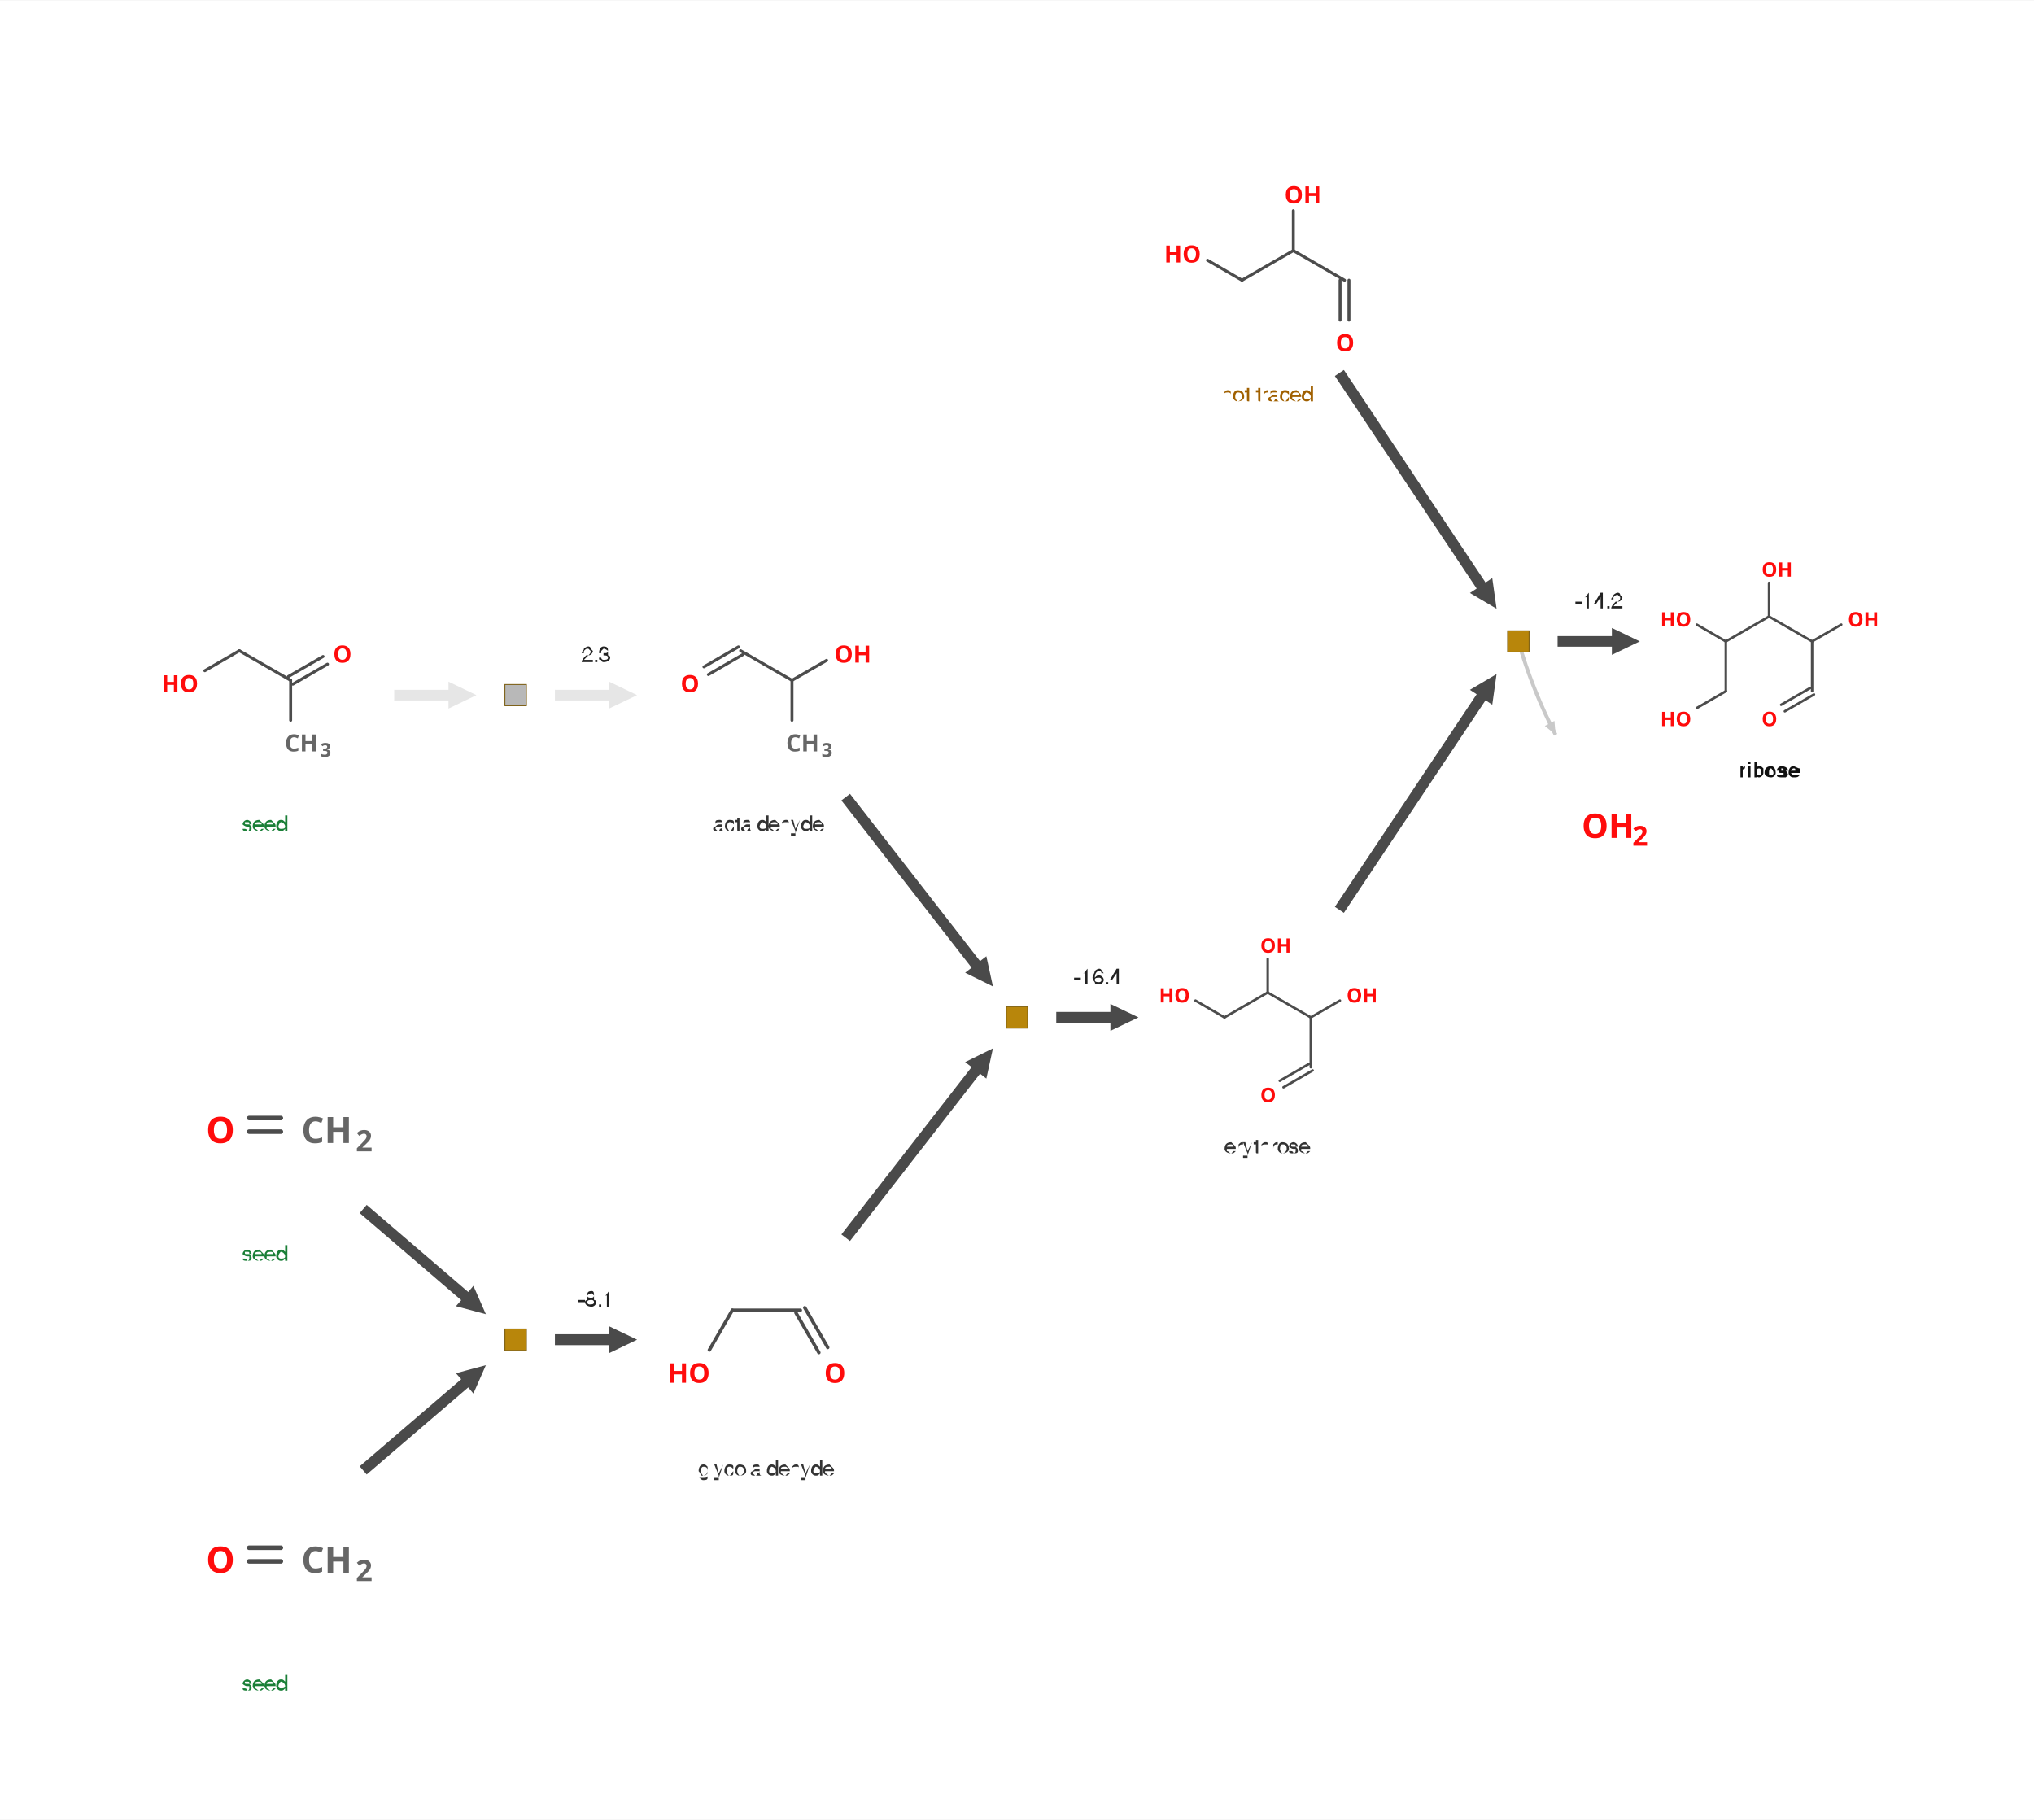
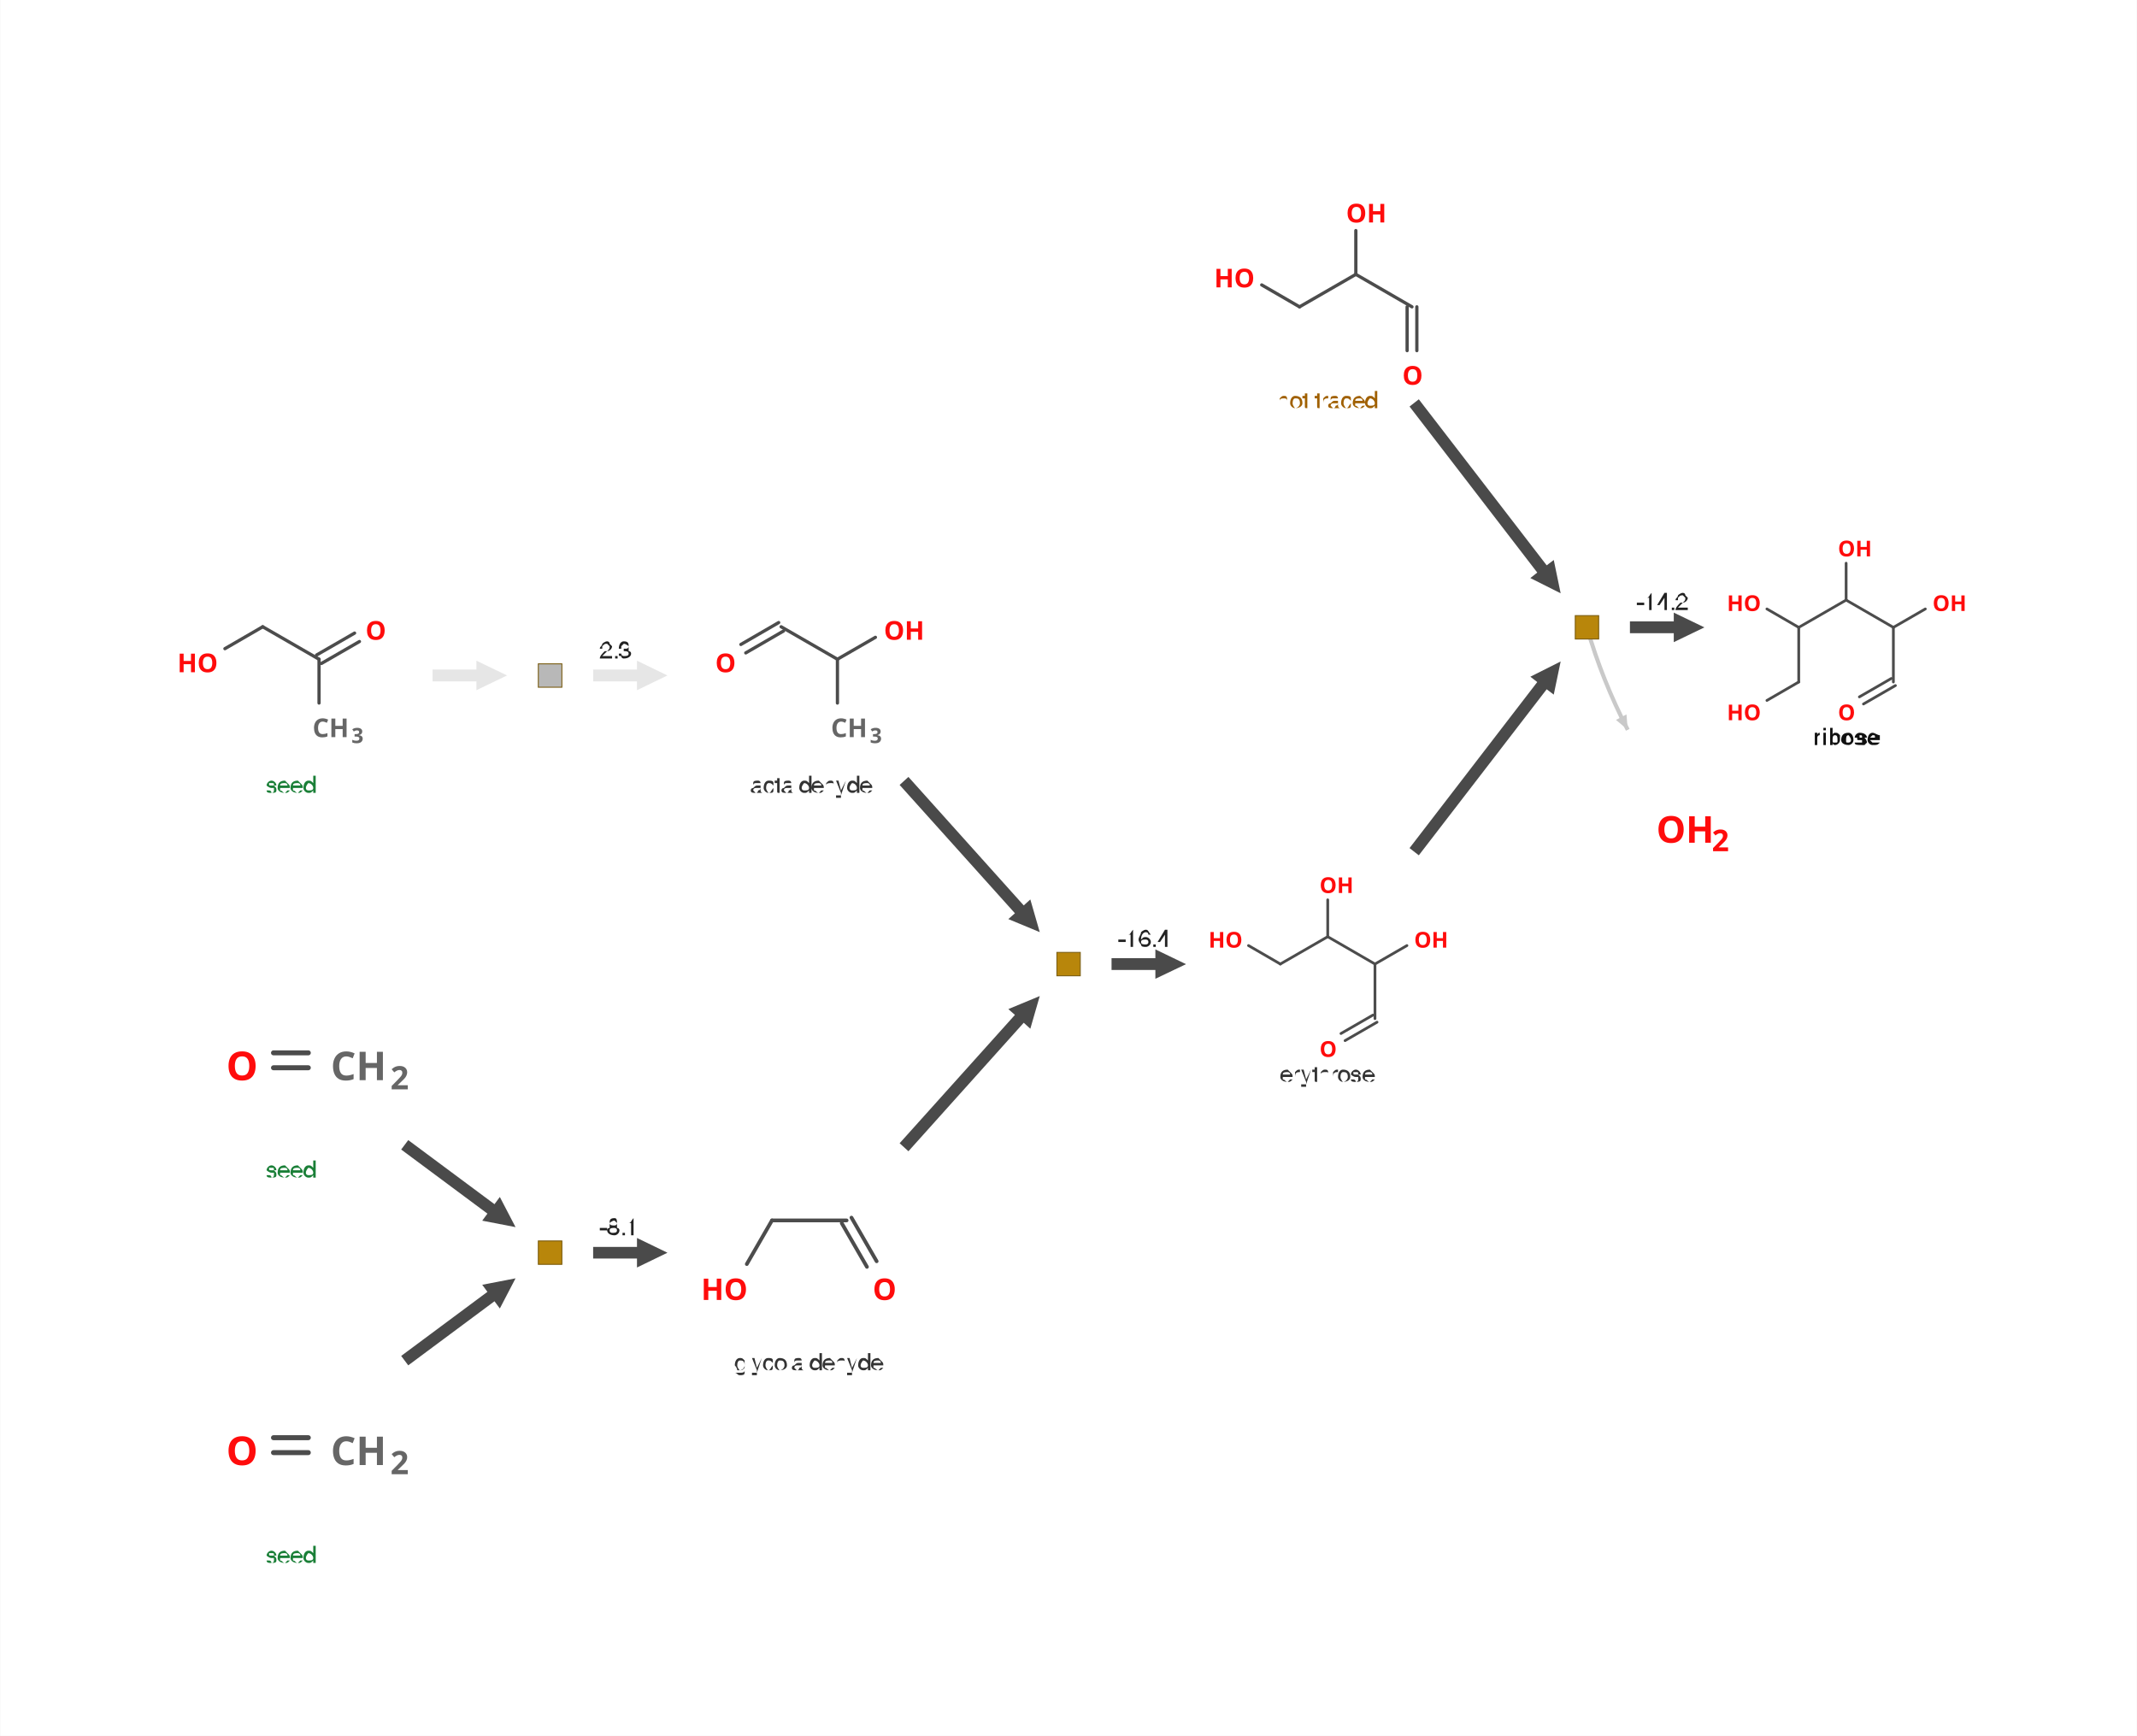
- <svg xmlns="http://www.w3.org/2000/svg" width="1207" height="1080" viewBox="0 0 1207.00 1079.50">
+ <svg xmlns="http://www.w3.org/2000/svg" width="1156" height="939" viewBox="0 0 1156.00 939.25">
  <rect width="100%" height="100%" fill="white" />
-   <g transform="scale(85) translate(12.35,10.85)">
-     <path d="M-2.968,-4.48 L-1.979,-5.964 L-1.932,-5.933 L-1.902,-6.147 L-2.088,-6.037 L-2.041,-6.006 L-3.031,-4.522 Z" fill="#4a4a4a" opacity="1.0" />
-     <path d="M-3.031,-8.228 L-2.041,-6.744 L-2.088,-6.713 L-1.902,-6.603 L-1.932,-6.817 L-1.979,-6.786 L-2.968,-8.27 Z" fill="#4a4a4a" opacity="1.0" />
-     <path d="M-1.476,-6.338 L-1.097,-6.338 L-1.097,-6.281 L-0.902,-6.375 L-1.097,-6.469 L-1.097,-6.412 L-1.476,-6.412 Z" fill="#4a4a4a" opacity="1.0" />
-     <path d="M-6.416,-2.189 L-5.508,-3.357 L-5.464,-3.323 L-5.418,-3.534 L-5.612,-3.438 L-5.567,-3.403 L-6.476,-2.235 Z" fill="#4a4a4a" opacity="1.0" />
-     <path d="M-6.476,-5.265 L-5.567,-4.097 L-5.612,-4.062 L-5.418,-3.966 L-5.464,-4.177 L-5.508,-4.143 L-6.416,-5.311 Z" fill="#4a4a4a" opacity="1.0" />
-     <path d="M-4.976,-3.712 L-4.598,-3.712 L-4.598,-3.656 L-4.402,-3.75 L-4.598,-3.844 L-4.598,-3.788 L-4.976,-3.788 Z" fill="#4a4a4a" opacity="1.0" />
-     <path d="M-9.79,-0.559 L-9.081,-1.167 L-9.045,-1.124 L-8.958,-1.322 L-9.167,-1.266 L-9.13,-1.224 L-9.839,-0.616 Z" fill="#4a4a4a" opacity="1.0" />
-     <path d="M-9.839,-2.384 L-9.13,-1.776 L-9.167,-1.734 L-8.958,-1.678 L-9.045,-1.876 L-9.081,-1.833 L-9.79,-2.441 Z" fill="#4a4a4a" opacity="1.0" />
-     <path d="M-8.476,-1.462 L-8.098,-1.462 L-8.098,-1.406 L-7.902,-1.5 L-8.098,-1.594 L-8.098,-1.538 L-8.476,-1.538 Z" fill="#4a4a4a" opacity="1.0" />
-     <path d="M-9.598,-5.963 L-9.219,-5.963 L-9.219,-5.906 L-9.024,-6 L-9.219,-6.094 L-9.219,-6.037 L-9.598,-6.037 Z" fill="#b8b8b8" opacity="0.35" />
-     <path d="M-8.476,-5.963 L-8.098,-5.963 L-8.098,-5.906 L-7.902,-6 L-8.098,-6.094 L-8.098,-6.037 L-8.476,-6.037 Z" fill="#b8b8b8" opacity="0.35" />
-     <path d="M-1.75,-6.375 Q-1.652,-6.036 -1.49,-5.723" fill="none" stroke="#c9c9c9" stroke-width="0.026" />
-     <path d="M-1.49,-5.723 L-1.565,-5.785 L-1.498,-5.82 Z" fill="#c9c9c9" />
-     <svg x="-1.838" y="-5.71" width="1.178" height="1.178" viewBox="0 0 100 100" preserveAspectRatio="xMidYMid meet">
+   <g transform="scale(85) translate(11.75,9.2)">
+     <path d="M-2.72,-3.755 L-1.906,-4.812 L-1.861,-4.778 L-1.817,-4.989 L-2.01,-4.892 L-1.966,-4.858 L-2.779,-3.801 Z" fill="#4a4a4a" opacity="1.0" />
+     <path d="M-2.779,-6.612 L-1.966,-5.555 L-2.01,-5.52 L-1.817,-5.423 L-1.861,-5.635 L-1.906,-5.601 L-2.72,-6.658 Z" fill="#4a4a4a" opacity="1.0" />
+     <path d="M-1.376,-5.169 L-1.097,-5.169 L-1.097,-5.112 L-0.902,-5.206 L-1.097,-5.3 L-1.097,-5.244 L-1.376,-5.244 Z" fill="#4a4a4a" opacity="1.0" />
+     <path d="M-5.969,-1.871 L-5.235,-2.689 L-5.193,-2.651 L-5.133,-2.859 L-5.333,-2.776 L-5.291,-2.739 L-6.025,-1.922 Z" fill="#4a4a4a" opacity="1.0" />
+     <path d="M-6.025,-4.203 L-5.291,-3.386 L-5.333,-3.349 L-5.133,-3.266 L-5.193,-3.474 L-5.235,-3.436 L-5.969,-4.254 Z" fill="#4a4a4a" opacity="1.0" />
+     <path d="M-4.676,-3.025 L-4.397,-3.025 L-4.397,-2.969 L-4.202,-3.062 L-4.397,-3.156 L-4.397,-3.1 L-4.676,-3.1 Z" fill="#4a4a4a" opacity="1.0" />
+     <path d="M-9.153,-0.508 L-8.604,-0.916 L-8.57,-0.87 L-8.47,-1.062 L-8.682,-1.021 L-8.649,-0.976 L-9.198,-0.568 Z" fill="#4a4a4a" opacity="1.0" />
+     <path d="M-9.198,-1.882 L-8.649,-1.474 L-8.682,-1.429 L-8.47,-1.388 L-8.57,-1.58 L-8.604,-1.534 L-9.153,-1.942 Z" fill="#4a4a4a" opacity="1.0" />
+     <path d="M-7.976,-1.188 L-7.697,-1.188 L-7.697,-1.131 L-7.503,-1.225 L-7.697,-1.319 L-7.697,-1.262 L-7.976,-1.262 Z" fill="#4a4a4a" opacity="1.0" />
+     <path d="M-8.998,-4.862 L-8.719,-4.862 L-8.719,-4.806 L-8.524,-4.9 L-8.719,-4.994 L-8.719,-4.938 L-8.998,-4.938 Z" fill="#b8b8b8" opacity="0.35" />
+     <path d="M-7.976,-4.862 L-7.697,-4.862 L-7.697,-4.806 L-7.503,-4.9 L-7.697,-4.994 L-7.697,-4.938 L-7.976,-4.938 Z" fill="#b8b8b8" opacity="0.35" />
+     <path d="M-1.65,-5.206 Q-1.552,-4.867 -1.39,-4.554" fill="none" stroke="#c9c9c9" stroke-width="0.026" />
+     <path d="M-1.39,-4.554 L-1.465,-4.617 L-1.398,-4.652 Z" fill="#c9c9c9" />
+     <svg x="-1.738" y="-4.542" width="1.178" height="1.178" viewBox="0 0 100 100" preserveAspectRatio="xMidYMid meet">
      <g transform="translate(0,0)">
        <svg width="100" height="100" x="0" y="0" viewBox="0 0 80 80" font-family="sans-serif" stroke="rgb(76,76,76)" stroke-width="2" stroke-linecap="round">
          <text x="36" y="48" fill="rgb(255,12,12)" stroke-width="0" font-weight="bold" font-size="16">OH</text>
          <text x="60" y="51.68" fill="rgb(255,12,12)" stroke-width="0" font-weight="bold" font-size="13">2</text>
        </svg>
      </g>
      <text font-size="18" fill="gray" font-family="sans-serif" x="10" y="20" />
    </svg>
-     <svg x="-0.95" y="-7.325" width="1.9" height="1.9" viewBox="0 0 100 100" preserveAspectRatio="xMidYMid meet">
+     <svg x="-0.95" y="-6.156" width="1.9" height="1.9" viewBox="0 0 100 100" preserveAspectRatio="xMidYMid meet">
      <g transform="translate(0,0)">
        <svg width="100" height="100" x="0" y="0" viewBox="0 0 218.564 200" font-family="sans-serif" stroke="rgb(76,76,76)" stroke-width="2" stroke-linecap="round">
          <line x1="119.0" y1="150.9" x2="142.4" y2="137.4" opacity="1.0" stroke="rgb(76,76,76)" stroke-width="2.0" />
          <line x1="122.0" y1="156.1" x2="145.4" y2="142.6" opacity="1.0" stroke="rgb(76,76,76)" stroke-width="2.0" />
          <line x1="143.9" y1="140.0" x2="143.9" y2="100.0" opacity="1.0" stroke="rgb(76,76,76)" stroke-width="2.0" />
          <line x1="143.9" y1="100.0" x2="167.3" y2="86.5" opacity="1.0" stroke="rgb(76,76,76)" stroke-width="2.0" />
          <line x1="143.9" y1="100.0" x2="109.3" y2="80.0" opacity="1.0" stroke="rgb(76,76,76)" stroke-width="2.0" />
          <line x1="109.3" y1="80.0" x2="109.3" y2="53.0" opacity="1.0" stroke="rgb(76,76,76)" stroke-width="2.0" />
          <line x1="109.3" y1="80.0" x2="74.6" y2="100.0" opacity="1.0" stroke="rgb(76,76,76)" stroke-width="2.0" />
          <line x1="74.6" y1="100.0" x2="51.3" y2="86.5" opacity="1.0" stroke="rgb(76,76,76)" stroke-width="2.0" />
          <line x1="74.6" y1="100.0" x2="74.6" y2="140.0" opacity="1.0" stroke="rgb(76,76,76)" stroke-width="2.0" />
          <line x1="74.6" y1="140.0" x2="51.3" y2="153.5" opacity="1.0" stroke="rgb(76,76,76)" stroke-width="2.0" />
          <text x="103.282" y="168" fill="rgb(255,12,12)" stroke-width="0" font-weight="bold" font-size="16">O</text>
          <text x="172.564" y="88" fill="rgb(255,12,12)" stroke-width="0" font-weight="bold" font-size="16">OH</text>
          <text x="103.282" y="48" fill="rgb(255,12,12)" stroke-width="0" font-weight="bold" font-size="16">OH</text>
          <text x="22" y="88" fill="rgb(255,12,12)" stroke-width="0" font-weight="bold" font-size="16">HO</text>
          <text x="22" y="168" fill="rgb(255,12,12)" stroke-width="0" font-weight="bold" font-size="16">HO</text>
        </svg>
      </g>
      <text font-size="18" fill="gray" font-family="sans-serif" x="10" y="20" />
    </svg>
-     <text x="0" y="-5.426" font-family="Helvetica, Arial, sans-serif" font-size="0.145" text-anchor="middle" fill="#111" font-weight="bold">ribose</text>
-     <path d="M-1.675,-6.449 L-1.825,-6.449 L-1.825,-6.301 L-1.675,-6.301 Z" fill="#b8860b" stroke="#7a5c10" stroke-width="0.006" />
-     <text x="-1.189" y="-6.607" font-family="Helvetica, Arial, sans-serif" font-size="0.145" text-anchor="middle" fill="#222" font-weight="normal">-14.2</text>
-     <svg x="-4.45" y="-4.7" width="1.9" height="1.9" viewBox="0 0 100 100" preserveAspectRatio="xMidYMid meet">
+     <text x="0" y="-4.458" font-family="Helvetica, Arial, sans-serif" font-size="0.145" text-anchor="middle" fill="#111" font-weight="bold">ribose</text>
+     <path d="M-1.575,-5.281 L-1.724,-5.281 L-1.724,-5.132 L-1.575,-5.132 Z" fill="#b8860b" stroke="#7a5c10" stroke-width="0.006" />
+     <text x="-1.333" y="-5.315" font-family="Helvetica, Arial, sans-serif" font-size="0.145" text-anchor="start" fill="#222" font-weight="normal">-14.2</text>
+     <svg x="-4.25" y="-4.013" width="1.9" height="1.9" viewBox="0 0 100 100" preserveAspectRatio="xMidYMid meet">
      <g transform="translate(0,0)">
        <svg width="100" height="100" x="0" y="0" viewBox="0 0 218.564 200" font-family="sans-serif" stroke="rgb(76,76,76)" stroke-width="2" stroke-linecap="round">
          <line x1="119.0" y1="150.9" x2="142.4" y2="137.4" opacity="1.0" stroke="rgb(76,76,76)" stroke-width="2.0" />
          <line x1="122.0" y1="156.1" x2="145.4" y2="142.6" opacity="1.0" stroke="rgb(76,76,76)" stroke-width="2.0" />
          <line x1="143.9" y1="140.0" x2="143.9" y2="100.0" opacity="1.0" stroke="rgb(76,76,76)" stroke-width="2.0" />
          <line x1="143.9" y1="100.0" x2="167.3" y2="86.5" opacity="1.0" stroke="rgb(76,76,76)" stroke-width="2.0" />
          <line x1="143.9" y1="100.0" x2="109.3" y2="80.0" opacity="1.0" stroke="rgb(76,76,76)" stroke-width="2.0" />
          <line x1="109.3" y1="80.0" x2="109.3" y2="53.0" opacity="1.0" stroke="rgb(76,76,76)" stroke-width="2.0" />
          <line x1="109.3" y1="80.0" x2="74.6" y2="100.0" opacity="1.0" stroke="rgb(76,76,76)" stroke-width="2.0" />
          <line x1="74.6" y1="100.0" x2="51.3" y2="86.5" opacity="1.0" stroke="rgb(76,76,76)" stroke-width="2.0" />
          <text x="103.282" y="168" fill="rgb(255,12,12)" stroke-width="0" font-weight="bold" font-size="16">O</text>
          <text x="172.564" y="88" fill="rgb(255,12,12)" stroke-width="0" font-weight="bold" font-size="16">OH</text>
          <text x="103.282" y="48" fill="rgb(255,12,12)" stroke-width="0" font-weight="bold" font-size="16">OH</text>
          <text x="22" y="88" fill="rgb(255,12,12)" stroke-width="0" font-weight="bold" font-size="16">HO</text>
        </svg>
      </g>
      <text font-size="18" fill="gray" font-family="sans-serif" x="10" y="20" />
    </svg>
-     <text x="-3.5" y="-2.801" font-family="Helvetica, Arial, sans-serif" font-size="0.145" text-anchor="middle" fill="#333" font-weight="normal">erythrose</text>
-     <path d="M-5.176,-3.825 L-5.324,-3.825 L-5.324,-3.675 L-5.176,-3.675 Z" fill="#b8860b" stroke="#7a5c10" stroke-width="0.006" />
-     <text x="-4.689" y="-3.982" font-family="Helvetica, Arial, sans-serif" font-size="0.145" text-anchor="middle" fill="#222" font-weight="normal">-16.4</text>
-     <svg x="-7.95" y="-2.45" width="1.9" height="1.9" viewBox="0 0 100 100" preserveAspectRatio="xMidYMid meet">
+     <text x="-3.3" y="-2.314" font-family="Helvetica, Arial, sans-serif" font-size="0.145" text-anchor="middle" fill="#333" font-weight="normal">erythrose</text>
+     <path d="M-4.875,-3.137 L-5.024,-3.137 L-5.024,-2.988 L-4.875,-2.988 Z" fill="#b8860b" stroke="#7a5c10" stroke-width="0.006" />
+     <text x="-4.633" y="-3.171" font-family="Helvetica, Arial, sans-serif" font-size="0.145" text-anchor="start" fill="#222" font-weight="normal">-16.4</text>
+     <svg x="-7.55" y="-2.175" width="1.9" height="1.9" viewBox="0 0 100 100" preserveAspectRatio="xMidYMid meet">
      <g transform="translate(0,0)">
        <svg width="100" height="100" x="0" y="0" viewBox="0 0 160 114.641" font-family="sans-serif" stroke="rgb(76,76,76)" stroke-width="2" stroke-linecap="round">
          <line x1="110.9" y1="64.9" x2="97.4" y2="41.5" opacity="1.0" stroke="rgb(76,76,76)" stroke-width="2.0" />
          <line x1="116.1" y1="61.9" x2="102.6" y2="38.5" opacity="1.0" stroke="rgb(76,76,76)" stroke-width="2.0" />
          <line x1="100.0" y1="40.0" x2="60.0" y2="40.0" opacity="1.0" stroke="rgb(76,76,76)" stroke-width="2.0" />
          <line x1="60.0" y1="40.0" x2="46.5" y2="63.4" opacity="1.0" stroke="rgb(76,76,76)" stroke-width="2.0" />
          <text x="114" y="82.641" fill="rgb(255,12,12)" stroke-width="0" font-weight="bold" font-size="16">O</text>
          <text x="22" y="82.641" fill="rgb(255,12,12)" stroke-width="0" font-weight="bold" font-size="16">HO</text>
        </svg>
      </g>
      <text font-size="18" fill="gray" font-family="sans-serif" x="10" y="20" />
    </svg>
-     <text x="-7" y="-0.551" font-family="Helvetica, Arial, sans-serif" font-size="0.145" text-anchor="middle" fill="#333" font-weight="normal">glycolaldehyde</text>
-     <path d="M-8.675,-1.575 L-8.825,-1.575 L-8.825,-1.425 L-8.675,-1.425 Z" fill="#b8860b" stroke="#7a5c10" stroke-width="0.006" />
-     <text x="-8.19" y="-1.732" font-family="Helvetica, Arial, sans-serif" font-size="0.145" text-anchor="middle" fill="#222" font-weight="normal">-8.1</text>
-     <svg x="-11.45" y="-0.95" width="1.9" height="1.9" viewBox="0 0 100 100" preserveAspectRatio="xMidYMid meet">
+     <text x="-6.6" y="-0.476" font-family="Helvetica, Arial, sans-serif" font-size="0.145" text-anchor="middle" fill="#333" font-weight="normal">glycolaldehyde</text>
+     <path d="M-8.175,-1.3 L-8.325,-1.3 L-8.325,-1.151 L-8.175,-1.151 Z" fill="#b8860b" stroke="#7a5c10" stroke-width="0.006" />
+     <text x="-7.933" y="-1.334" font-family="Helvetica, Arial, sans-serif" font-size="0.145" text-anchor="start" fill="#222" font-weight="normal">-8.1</text>
+     <svg x="-10.85" y="-0.95" width="1.9" height="1.9" viewBox="0 0 100 100" preserveAspectRatio="xMidYMid meet">
      <g transform="translate(0,0)">
        <svg width="100" height="100" x="0" y="0" viewBox="0 0 120 80" font-family="sans-serif" stroke="rgb(76,76,76)" stroke-width="2" stroke-linecap="round">
          <line x1="67.0" y1="43.0" x2="53.0" y2="43.0" opacity="1.0" stroke="rgb(76,76,76)" stroke-width="2.0" />
          <line x1="67.0" y1="37.0" x2="53.0" y2="37.0" opacity="1.0" stroke="rgb(76,76,76)" stroke-width="2.0" />
          <text x="76" y="48" fill="rgb(102,102,102)" stroke-width="0" font-weight="bold" font-size="16">CH</text>
          <text x="100" y="51.68" fill="rgb(102,102,102)" stroke-width="0" font-weight="bold" font-size="13">2</text>
          <text x="34" y="48" fill="rgb(255,12,12)" stroke-width="0" font-weight="bold" font-size="16">O</text>
        </svg>
      </g>
      <text font-size="18" fill="gray" font-family="sans-serif" x="10" y="20" />
    </svg>
-     <text x="-10.5" y="0.949" font-family="Helvetica, Arial, sans-serif" font-size="0.145" text-anchor="middle" fill="#1a7f37" font-weight="normal">seed</text>
-     <svg x="-11.45" y="-3.95" width="1.9" height="1.9" viewBox="0 0 100 100" preserveAspectRatio="xMidYMid meet">
+     <text x="-9.9" y="0.749" font-family="Helvetica, Arial, sans-serif" font-size="0.145" text-anchor="middle" fill="#1a7f37" font-weight="normal">seed</text>
+     <svg x="-10.85" y="-3.4" width="1.9" height="1.9" viewBox="0 0 100 100" preserveAspectRatio="xMidYMid meet">
      <g transform="translate(0,0)">
        <svg width="100" height="100" x="0" y="0" viewBox="0 0 120 80" font-family="sans-serif" stroke="rgb(76,76,76)" stroke-width="2" stroke-linecap="round">
          <line x1="67.0" y1="43.0" x2="53.0" y2="43.0" opacity="1.0" stroke="rgb(76,76,76)" stroke-width="2.0" />
          <line x1="67.0" y1="37.0" x2="53.0" y2="37.0" opacity="1.0" stroke="rgb(76,76,76)" stroke-width="2.0" />
          <text x="76" y="48" fill="rgb(102,102,102)" stroke-width="0" font-weight="bold" font-size="16">CH</text>
          <text x="100" y="51.68" fill="rgb(102,102,102)" stroke-width="0" font-weight="bold" font-size="13">2</text>
          <text x="34" y="48" fill="rgb(255,12,12)" stroke-width="0" font-weight="bold" font-size="16">O</text>
        </svg>
      </g>
      <text font-size="18" fill="gray" font-family="sans-serif" x="10" y="20" />
    </svg>
-     <text x="-10.5" y="-2.051" font-family="Helvetica, Arial, sans-serif" font-size="0.145" text-anchor="middle" fill="#1a7f37" font-weight="normal">seed</text>
-     <svg x="-7.95" y="-6.95" width="1.9" height="1.9" viewBox="0 0 100 100" preserveAspectRatio="xMidYMid meet">
+     <text x="-9.9" y="-1.702" font-family="Helvetica, Arial, sans-serif" font-size="0.145" text-anchor="middle" fill="#1a7f37" font-weight="normal">seed</text>
+     <svg x="-7.55" y="-5.85" width="1.9" height="1.9" viewBox="0 0 100 100" preserveAspectRatio="xMidYMid meet">
      <g transform="translate(0,0)">
        <svg width="100" height="100" x="0" y="0" viewBox="0 0 183.923 140" font-family="sans-serif" stroke="rgb(76,76,76)" stroke-width="2" stroke-linecap="round">
          <line x1="109.3" y1="87.0" x2="109.3" y2="60.0" opacity="1.0" stroke="rgb(76,76,76)" stroke-width="2.0" />
          <line x1="109.3" y1="60.0" x2="132.7" y2="46.5" opacity="1.0" stroke="rgb(76,76,76)" stroke-width="2.0" />
          <line x1="109.3" y1="60.0" x2="74.6" y2="40.0" opacity="1.0" stroke="rgb(76,76,76)" stroke-width="2.0" />
          <line x1="76.1" y1="42.6" x2="52.8" y2="56.1" opacity="1.0" stroke="rgb(76,76,76)" stroke-width="2.0" />
          <line x1="73.1" y1="37.4" x2="49.8" y2="50.9" opacity="1.0" stroke="rgb(76,76,76)" stroke-width="2.0" />
          <text x="105.282" y="108" fill="rgb(102,102,102)" stroke-width="0" font-weight="bold" font-size="16">CH</text>
          <text x="129.282" y="111.68" fill="rgb(102,102,102)" stroke-width="0" font-weight="bold" font-size="13">3</text>
          <text x="137.923" y="48" fill="rgb(255,12,12)" stroke-width="0" font-weight="bold" font-size="16">OH</text>
          <text x="34" y="68" fill="rgb(255,12,12)" stroke-width="0" font-weight="bold" font-size="16">O</text>
        </svg>
      </g>
      <text font-size="18" fill="gray" font-family="sans-serif" x="10" y="20" />
    </svg>
-     <text x="-7" y="-5.051" font-family="Helvetica, Arial, sans-serif" font-size="0.145" text-anchor="middle" fill="#333" font-weight="normal">lactaldehyde</text>
-     <path d="M-8.675,-6.074 L-8.825,-6.074 L-8.825,-5.926 L-8.675,-5.926 Z" fill="#b8b8b8" stroke="#7a5c10" stroke-width="0.006" />
-     <text x="-8.19" y="-6.232" font-family="Helvetica, Arial, sans-serif" font-size="0.145" text-anchor="middle" fill="#222" font-weight="normal">2.3</text>
-     <svg x="-11.45" y="-6.95" width="1.9" height="1.9" viewBox="0 0 100 100" preserveAspectRatio="xMidYMid meet">
+     <text x="-6.6" y="-4.152" font-family="Helvetica, Arial, sans-serif" font-size="0.145" text-anchor="middle" fill="#333" font-weight="normal">lactaldehyde</text>
+     <path d="M-8.175,-4.974 L-8.325,-4.974 L-8.325,-4.825 L-8.175,-4.825 Z" fill="#b8b8b8" stroke="#7a5c10" stroke-width="0.006" />
+     <text x="-7.933" y="-5.009" font-family="Helvetica, Arial, sans-serif" font-size="0.145" text-anchor="start" fill="#222" font-weight="normal">2.3</text>
+     <svg x="-10.85" y="-5.85" width="1.9" height="1.9" viewBox="0 0 100 100" preserveAspectRatio="xMidYMid meet">
      <g transform="translate(0,0)">
        <svg width="100" height="100" x="0" y="0" viewBox="0 0 183.923 140" font-family="sans-serif" stroke="rgb(76,76,76)" stroke-width="2" stroke-linecap="round">
          <line x1="109.3" y1="87.0" x2="109.3" y2="60.0" opacity="1.0" stroke="rgb(76,76,76)" stroke-width="2.0" />
          <line x1="107.8" y1="57.4" x2="131.2" y2="43.9" opacity="1.0" stroke="rgb(76,76,76)" stroke-width="2.0" />
          <line x1="110.8" y1="62.6" x2="134.2" y2="49.1" opacity="1.0" stroke="rgb(76,76,76)" stroke-width="2.0" />
          <line x1="109.3" y1="60.0" x2="74.6" y2="40.0" opacity="1.0" stroke="rgb(76,76,76)" stroke-width="2.0" />
          <line x1="74.6" y1="40.0" x2="51.3" y2="53.5" opacity="1.0" stroke="rgb(76,76,76)" stroke-width="2.0" />
          <text x="105.282" y="108" fill="rgb(102,102,102)" stroke-width="0" font-weight="bold" font-size="16">CH</text>
          <text x="129.282" y="111.68" fill="rgb(102,102,102)" stroke-width="0" font-weight="bold" font-size="13">3</text>
          <text x="137.923" y="48" fill="rgb(255,12,12)" stroke-width="0" font-weight="bold" font-size="16">O</text>
          <text x="22" y="68" fill="rgb(255,12,12)" stroke-width="0" font-weight="bold" font-size="16">HO</text>
        </svg>
      </g>
      <text font-size="18" fill="gray" font-family="sans-serif" x="10" y="20" />
    </svg>
-     <text x="-10.5" y="-5.051" font-family="Helvetica, Arial, sans-serif" font-size="0.145" text-anchor="middle" fill="#1a7f37" font-weight="normal">seed</text>
-     <svg x="-4.45" y="-9.95" width="1.9" height="1.9" viewBox="0 0 100 100" preserveAspectRatio="xMidYMid meet">
+     <text x="-9.9" y="-4.152" font-family="Helvetica, Arial, sans-serif" font-size="0.145" text-anchor="middle" fill="#1a7f37" font-weight="normal">seed</text>
+     <svg x="-4.25" y="-8.3" width="1.9" height="1.9" viewBox="0 0 100 100" preserveAspectRatio="xMidYMid meet">
      <g transform="translate(0,0)">
        <svg width="100" height="100" x="0" y="0" viewBox="0 0 183.923 180" font-family="sans-serif" stroke="rgb(76,76,76)" stroke-width="2" stroke-linecap="round">
          <line x1="140.9" y1="127.0" x2="140.9" y2="100.0" opacity="1.0" stroke="rgb(76,76,76)" stroke-width="2.0" />
          <line x1="146.9" y1="127.0" x2="146.9" y2="100.0" opacity="1.0" stroke="rgb(76,76,76)" stroke-width="2.0" />
          <line x1="143.9" y1="100.0" x2="109.3" y2="80.0" opacity="1.0" stroke="rgb(76,76,76)" stroke-width="2.0" />
          <line x1="109.3" y1="80.0" x2="109.3" y2="53.0" opacity="1.0" stroke="rgb(76,76,76)" stroke-width="2.0" />
          <line x1="109.3" y1="80.0" x2="74.6" y2="100.0" opacity="1.0" stroke="rgb(76,76,76)" stroke-width="2.0" />
          <line x1="74.6" y1="100.0" x2="51.3" y2="86.5" opacity="1.0" stroke="rgb(76,76,76)" stroke-width="2.0" />
          <text x="137.923" y="148" fill="rgb(255,12,12)" stroke-width="0" font-weight="bold" font-size="16">O</text>
          <text x="103.282" y="48" fill="rgb(255,12,12)" stroke-width="0" font-weight="bold" font-size="16">OH</text>
          <text x="22" y="88" fill="rgb(255,12,12)" stroke-width="0" font-weight="bold" font-size="16">HO</text>
        </svg>
      </g>
      <text font-size="18" fill="gray" font-family="sans-serif" x="10" y="20" />
    </svg>
-     <text x="-3.5" y="-8.052" font-family="Helvetica, Arial, sans-serif" font-size="0.145" text-anchor="middle" fill="#a06000" font-weight="normal">not traced</text>
+     <text x="-3.3" y="-6.601" font-family="Helvetica, Arial, sans-serif" font-size="0.145" text-anchor="middle" fill="#a06000" font-weight="normal">not traced</text>
  </g>
</svg>
